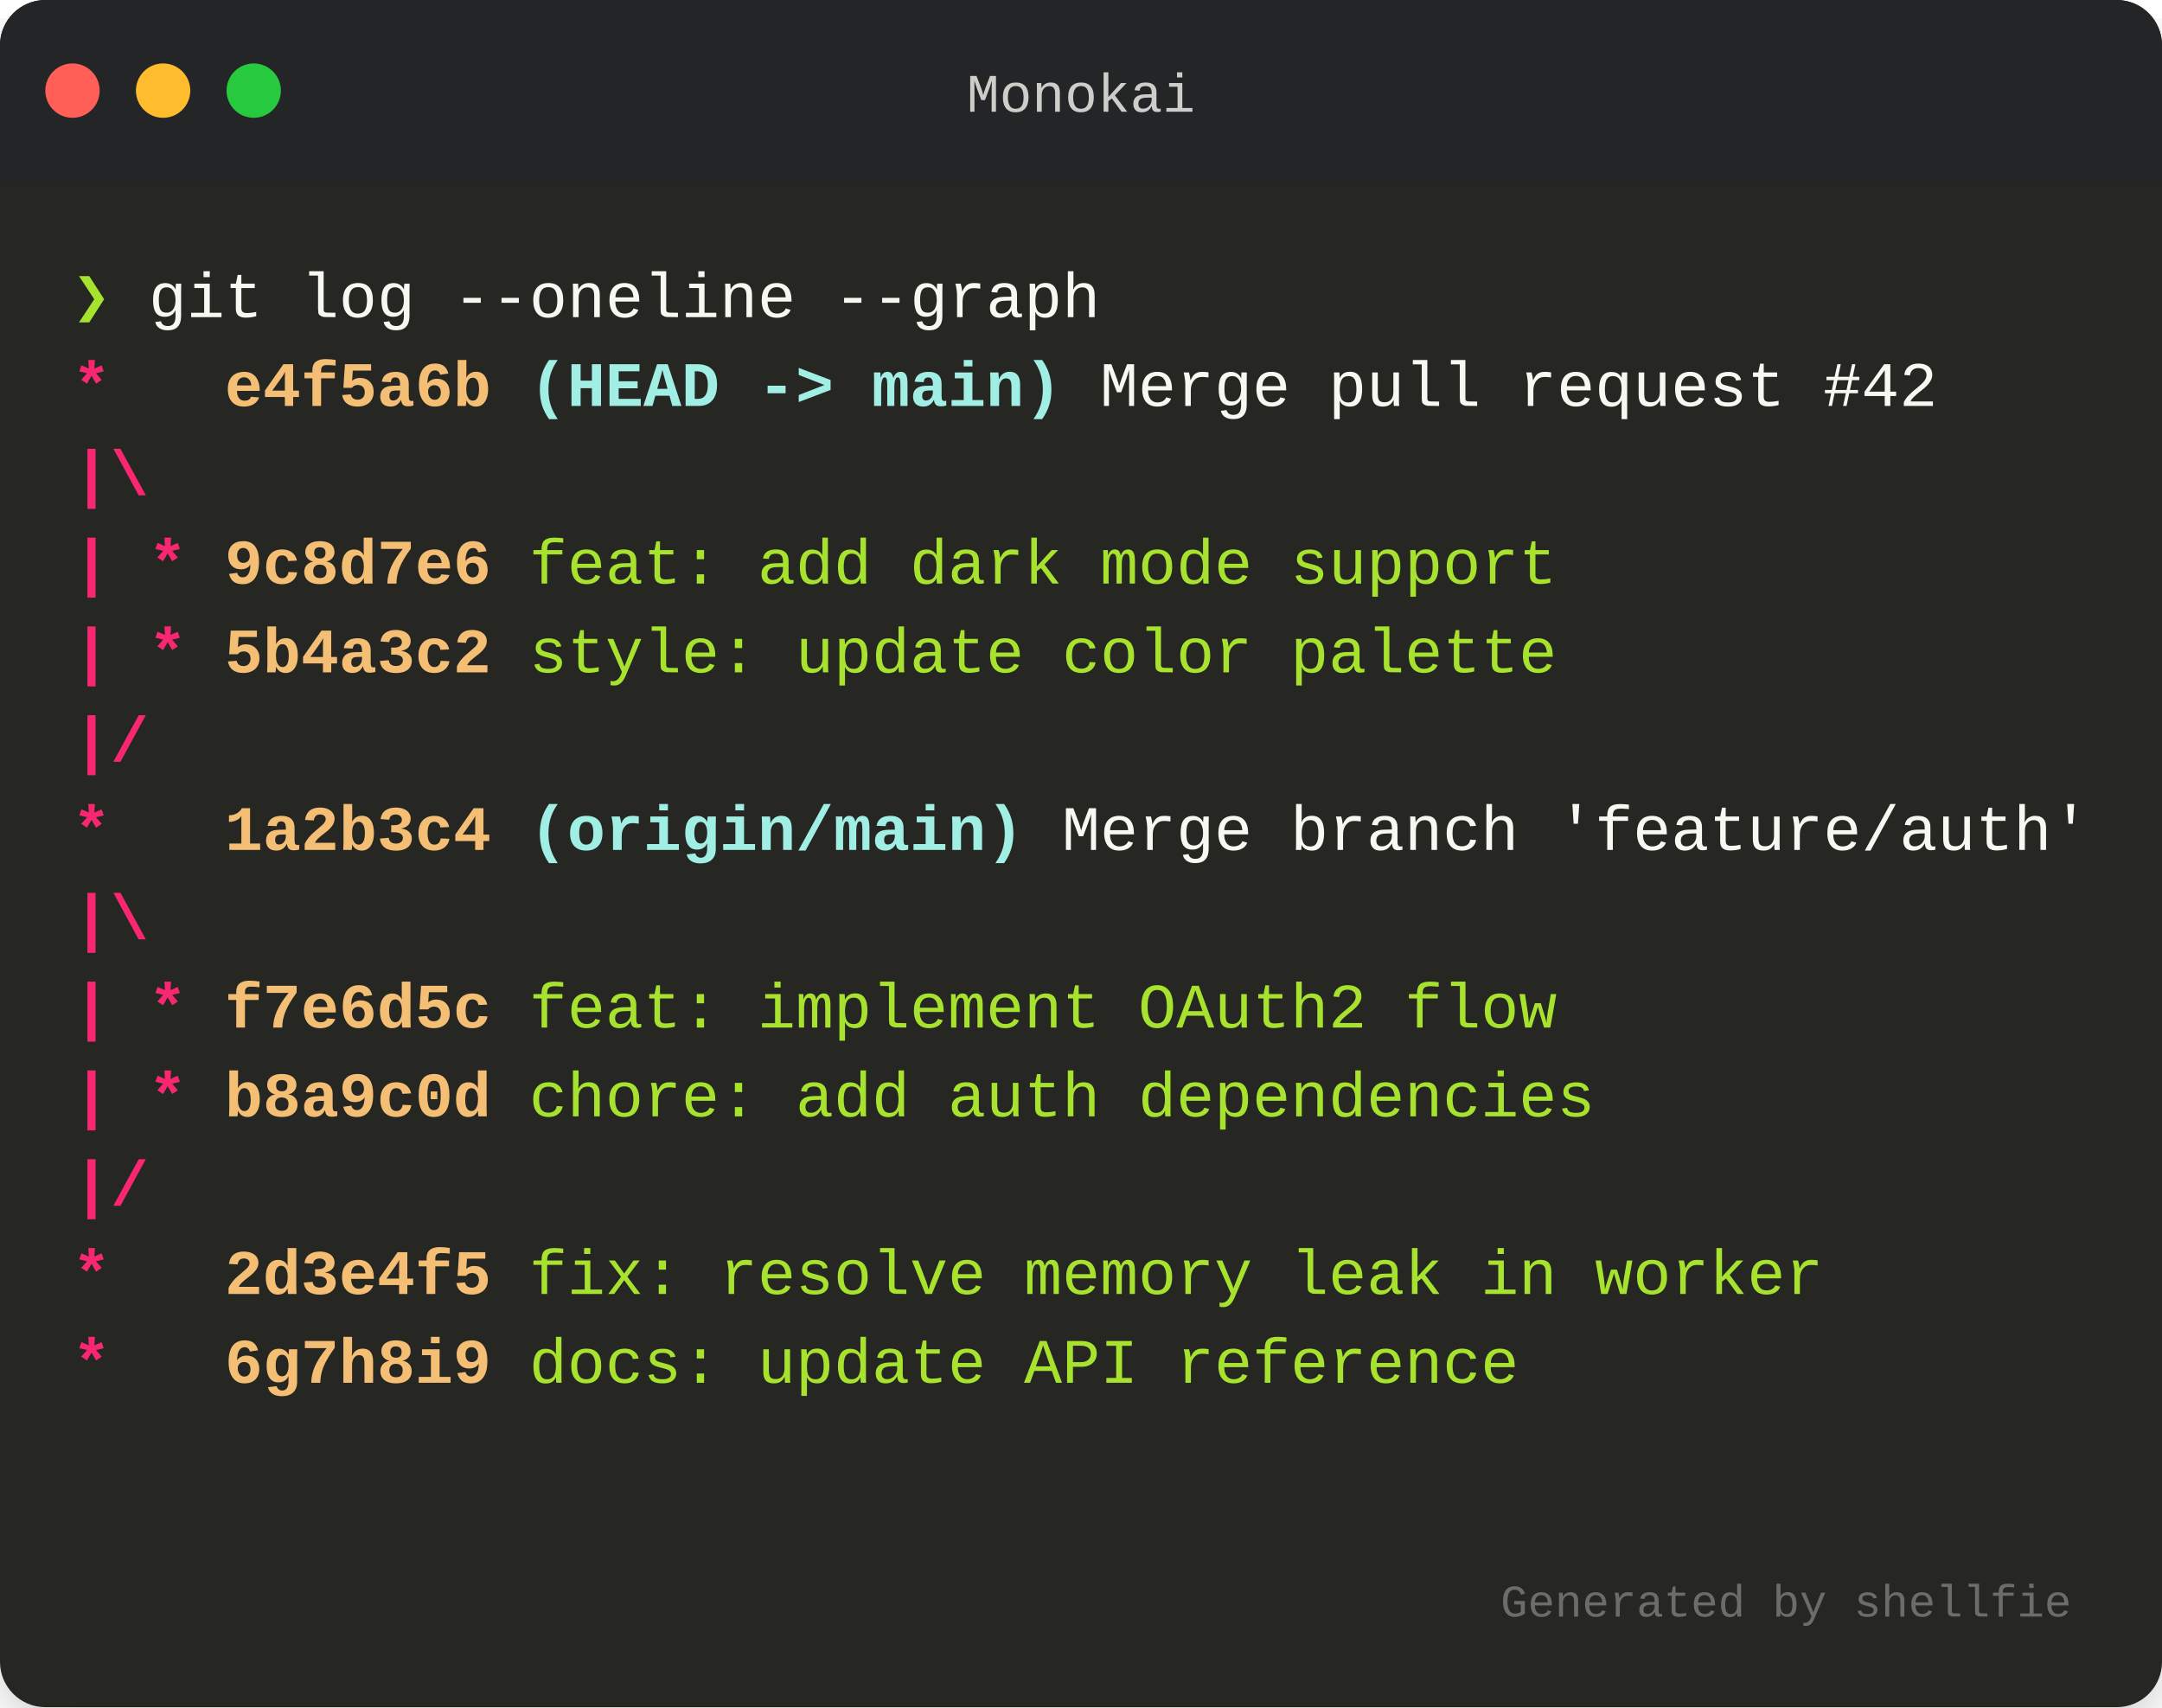
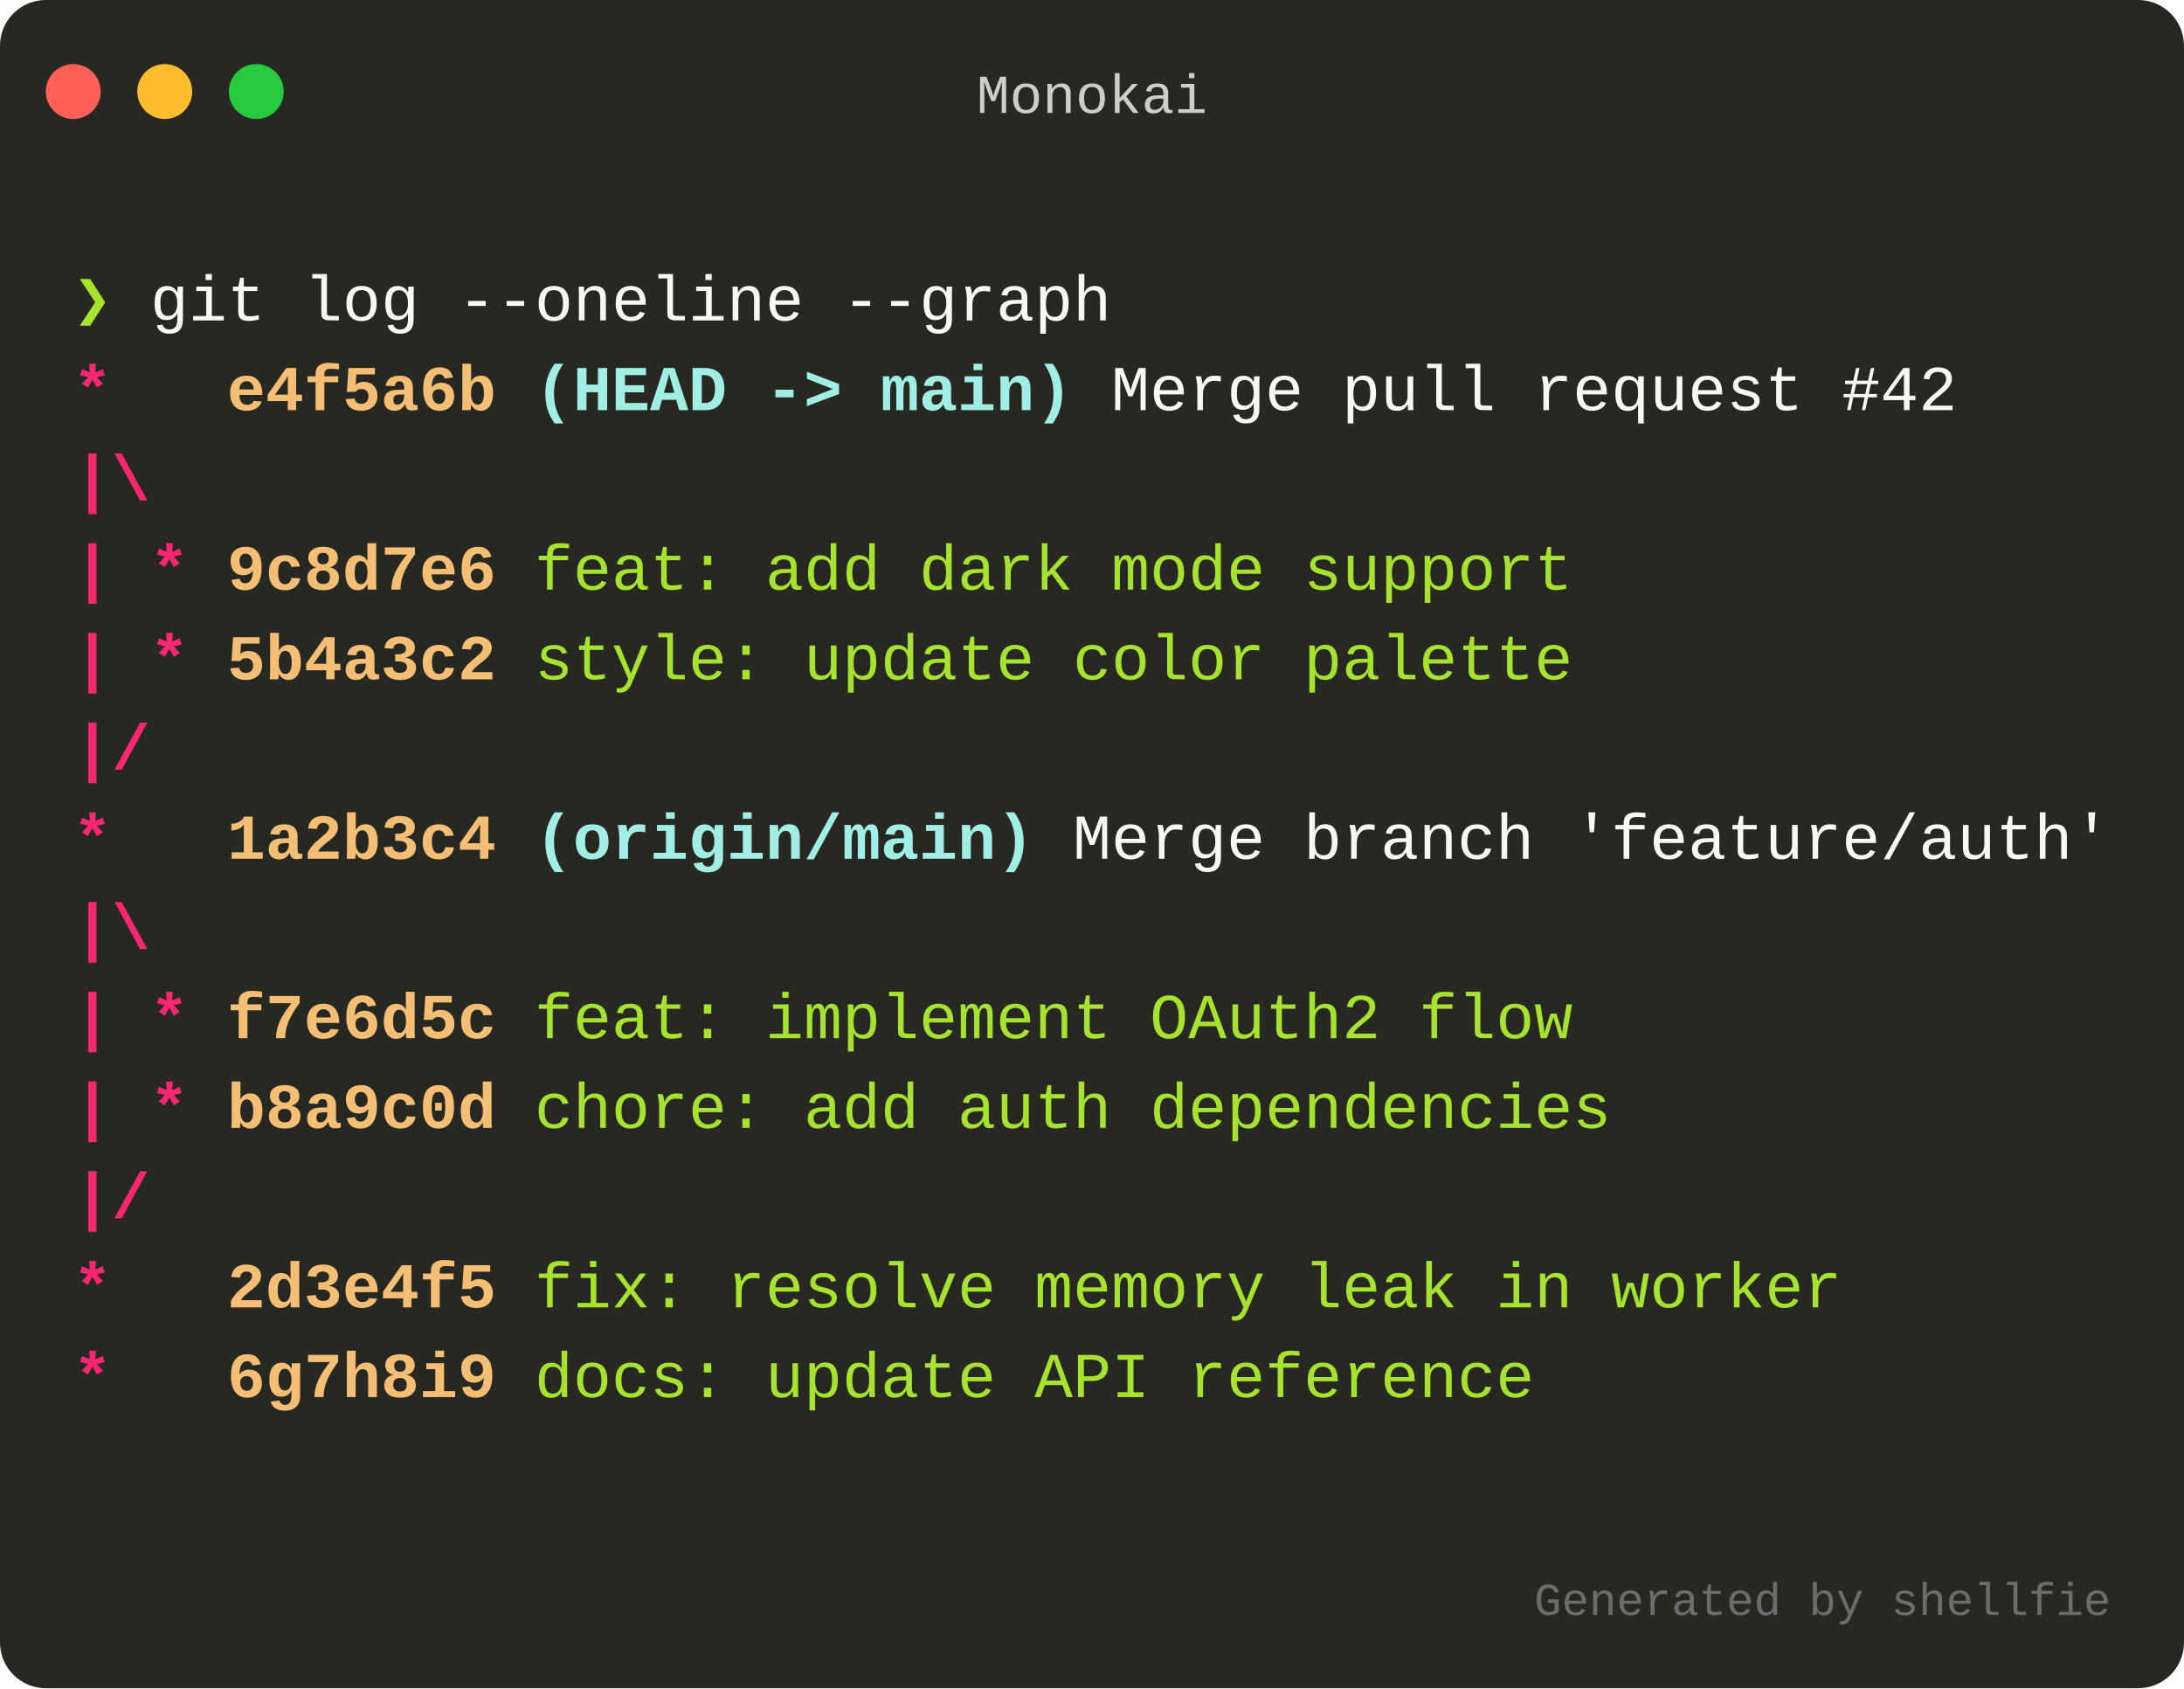
- <svg xmlns="http://www.w3.org/2000/svg" viewBox="0 0 477.2 376.8" width="477.2" height="376.8">
-   <defs>
-     <filter id="shadow" x="-10%" y="-10%" width="120%" height="120%">
-       <feDropShadow dx="0" dy="4" stdDeviation="8" flood-opacity="0.3" />
-     </filter>
-   </defs>
-   <rect x="0" y="0" width="477.2" height="376.8" fill="#272822" rx="10" ry="10" filter="url(#shadow)" />
+ <svg xmlns="http://www.w3.org/2000/svg" viewBox="0 0 477.2 368.8" width="477.2" height="368.8">
+   <rect x="0" y="0" width="477.2" height="368.8" fill="#272822" rx="10" ry="10" />
  <g class="title-bar">
-     <rect x="0" y="0" width="477.2" height="40" fill="#242526" rx="10" ry="10" />
-     <rect x="0" y="30" width="477.2" height="10" fill="#242526" />
    <circle cx="16" cy="20" r="6" fill="#ff5f56" />
    <circle cx="36" cy="20" r="6" fill="#ffbd2e" />
    <circle cx="56" cy="20" r="6" fill="#27c93f" />
-     <text x="238.6" y="24.667" fill="#f8f8f2" font-family="'SF Mono', 'Monaco', 'Menlo', 'Ubuntu Mono', 'Consolas', 'Courier New', monospace" font-size="12" text-anchor="middle" opacity="0.8">Monokai</text>
+     <text x="238.6" y="24.67" fill="#f8f8f2" font-family="'SF Mono', 'Monaco', 'Menlo', 'Ubuntu Mono', 'Consolas', 'Courier New', monospace" font-size="12" text-anchor="middle" opacity="0.8">Monokai</text>
  </g>
  <g class="text">
    <text y="70" font-family="'SF Mono', 'Monaco', 'Menlo', 'Ubuntu Mono', 'Consolas', 'Courier New', monospace" font-size="14" xml:space="preserve">
      <tspan x="16" fill="#a6e22e" font-weight="bold">❯</tspan>
      <tspan x="24.4" fill="#f8f8f2"> git log --oneline --graph</tspan>
    </text>
    <text y="89.6" font-family="'SF Mono', 'Monaco', 'Menlo', 'Ubuntu Mono', 'Consolas', 'Courier New', monospace" font-size="14" xml:space="preserve">
      <tspan x="16" fill="#f92672" font-weight="bold">*</tspan>
      <tspan x="24.4" fill="#f8f8f2">   </tspan>
      <tspan x="49.6" fill="#f4bf75" font-weight="bold">e4f5a6b</tspan>
      <tspan x="108.4" fill="#f8f8f2"> </tspan>
      <tspan x="116.8" fill="#a1efe4" font-weight="bold">(HEAD -&gt; main)</tspan>
      <tspan x="234.4" fill="#f8f8f2"> Merge pull request #42</tspan>
    </text>
    <text y="109.2" font-family="'SF Mono', 'Monaco', 'Menlo', 'Ubuntu Mono', 'Consolas', 'Courier New', monospace" font-size="14" xml:space="preserve">
      <tspan x="16" fill="#f92672" font-weight="bold">|\</tspan>
    </text>
    <text y="128.8" font-family="'SF Mono', 'Monaco', 'Menlo', 'Ubuntu Mono', 'Consolas', 'Courier New', monospace" font-size="14" xml:space="preserve">
      <tspan x="16" fill="#f92672" font-weight="bold">| *</tspan>
      <tspan x="41.2" fill="#f8f8f2"> </tspan>
      <tspan x="49.6" fill="#f4bf75" font-weight="bold">9c8d7e6</tspan>
      <tspan x="108.4" fill="#f8f8f2"> </tspan>
      <tspan x="116.8" fill="#a6e22e">feat: add dark mode support</tspan>
    </text>
    <text y="148.4" font-family="'SF Mono', 'Monaco', 'Menlo', 'Ubuntu Mono', 'Consolas', 'Courier New', monospace" font-size="14" xml:space="preserve">
      <tspan x="16" fill="#f92672" font-weight="bold">| *</tspan>
      <tspan x="41.2" fill="#f8f8f2"> </tspan>
      <tspan x="49.6" fill="#f4bf75" font-weight="bold">5b4a3c2</tspan>
      <tspan x="108.4" fill="#f8f8f2"> </tspan>
      <tspan x="116.8" fill="#a6e22e">style: update color palette</tspan>
    </text>
    <text y="168" font-family="'SF Mono', 'Monaco', 'Menlo', 'Ubuntu Mono', 'Consolas', 'Courier New', monospace" font-size="14" xml:space="preserve">
      <tspan x="16" fill="#f92672" font-weight="bold">|/</tspan>
    </text>
    <text y="187.6" font-family="'SF Mono', 'Monaco', 'Menlo', 'Ubuntu Mono', 'Consolas', 'Courier New', monospace" font-size="14" xml:space="preserve">
      <tspan x="16" fill="#f92672" font-weight="bold">*</tspan>
      <tspan x="24.4" fill="#f8f8f2">   </tspan>
      <tspan x="49.6" fill="#f4bf75" font-weight="bold">1a2b3c4</tspan>
      <tspan x="108.4" fill="#f8f8f2"> </tspan>
      <tspan x="116.8" fill="#a1efe4" font-weight="bold">(origin/main)</tspan>
      <tspan x="226" fill="#f8f8f2"> Merge branch 'feature/auth'</tspan>
    </text>
    <text y="207.2" font-family="'SF Mono', 'Monaco', 'Menlo', 'Ubuntu Mono', 'Consolas', 'Courier New', monospace" font-size="14" xml:space="preserve">
      <tspan x="16" fill="#f92672" font-weight="bold">|\</tspan>
    </text>
    <text y="226.8" font-family="'SF Mono', 'Monaco', 'Menlo', 'Ubuntu Mono', 'Consolas', 'Courier New', monospace" font-size="14" xml:space="preserve">
      <tspan x="16" fill="#f92672" font-weight="bold">| *</tspan>
      <tspan x="41.2" fill="#f8f8f2"> </tspan>
      <tspan x="49.6" fill="#f4bf75" font-weight="bold">f7e6d5c</tspan>
      <tspan x="108.4" fill="#f8f8f2"> </tspan>
      <tspan x="116.8" fill="#a6e22e">feat: implement OAuth2 flow</tspan>
    </text>
    <text y="246.4" font-family="'SF Mono', 'Monaco', 'Menlo', 'Ubuntu Mono', 'Consolas', 'Courier New', monospace" font-size="14" xml:space="preserve">
      <tspan x="16" fill="#f92672" font-weight="bold">| *</tspan>
      <tspan x="41.2" fill="#f8f8f2"> </tspan>
      <tspan x="49.6" fill="#f4bf75" font-weight="bold">b8a9c0d</tspan>
      <tspan x="108.4" fill="#f8f8f2"> </tspan>
      <tspan x="116.8" fill="#a6e22e">chore: add auth dependencies</tspan>
    </text>
    <text y="266" font-family="'SF Mono', 'Monaco', 'Menlo', 'Ubuntu Mono', 'Consolas', 'Courier New', monospace" font-size="14" xml:space="preserve">
      <tspan x="16" fill="#f92672" font-weight="bold">|/</tspan>
    </text>
    <text y="285.6" font-family="'SF Mono', 'Monaco', 'Menlo', 'Ubuntu Mono', 'Consolas', 'Courier New', monospace" font-size="14" xml:space="preserve">
      <tspan x="16" fill="#f92672" font-weight="bold">*</tspan>
      <tspan x="24.4" fill="#f8f8f2">   </tspan>
      <tspan x="49.6" fill="#f4bf75" font-weight="bold">2d3e4f5</tspan>
      <tspan x="108.4" fill="#f8f8f2"> </tspan>
      <tspan x="116.8" fill="#a6e22e">fix: resolve memory leak in worker</tspan>
    </text>
    <text y="305.2" font-family="'SF Mono', 'Monaco', 'Menlo', 'Ubuntu Mono', 'Consolas', 'Courier New', monospace" font-size="14" xml:space="preserve">
      <tspan x="16" fill="#f92672" font-weight="bold">*</tspan>
      <tspan x="24.4" fill="#f8f8f2">   </tspan>
      <tspan x="49.6" fill="#f4bf75" font-weight="bold">6g7h8i9</tspan>
      <tspan x="108.4" fill="#f8f8f2"> </tspan>
      <tspan x="116.8" fill="#a6e22e">docs: update API reference</tspan>
    </text>
  </g>
-   <text y="356.8" font-family="'SF Mono', 'Monaco', 'Menlo', 'Ubuntu Mono', 'Consolas', 'Courier New', monospace" font-size="10" xml:space="preserve">
-     <tspan x="331.2" fill="#6c6c6c">Generated by shellfie</tspan>
+   <text y="352.8" font-family="'SF Mono', 'Monaco', 'Menlo', 'Ubuntu Mono', 'Consolas', 'Courier New', monospace" font-size="10" xml:space="preserve">
+     <tspan x="335.2" fill="#6c6c6c">Generated by shellfie</tspan>
  </text>
</svg>
